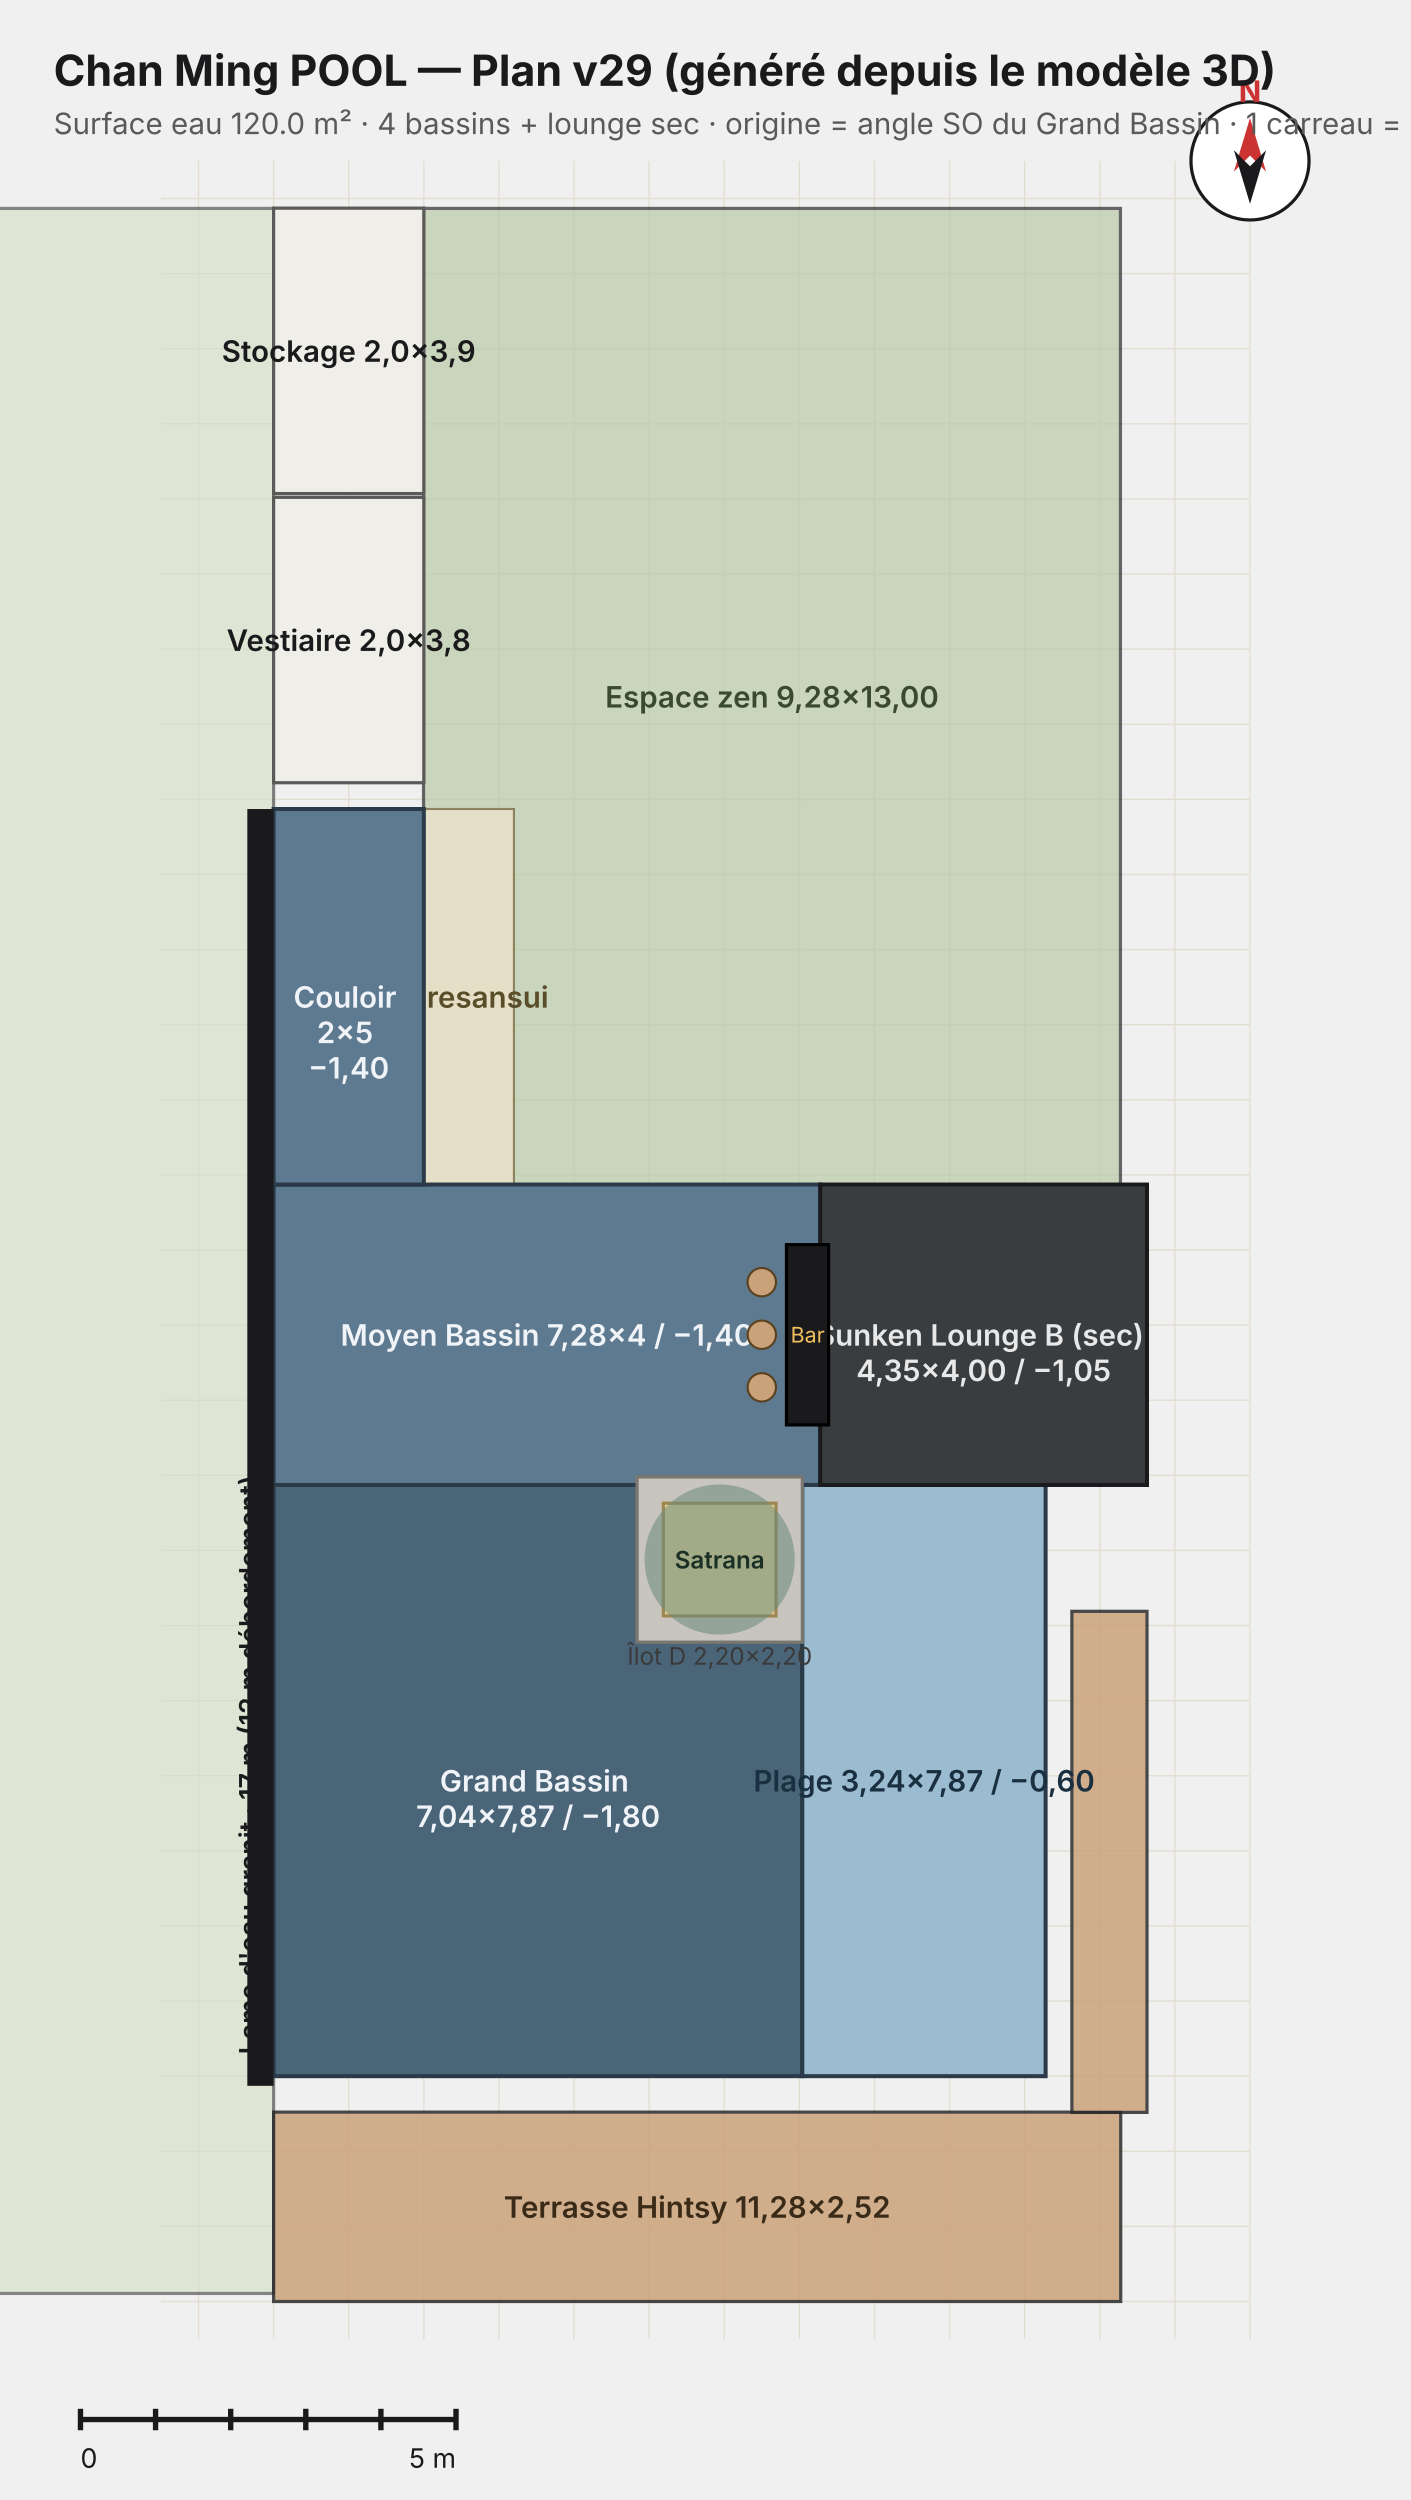
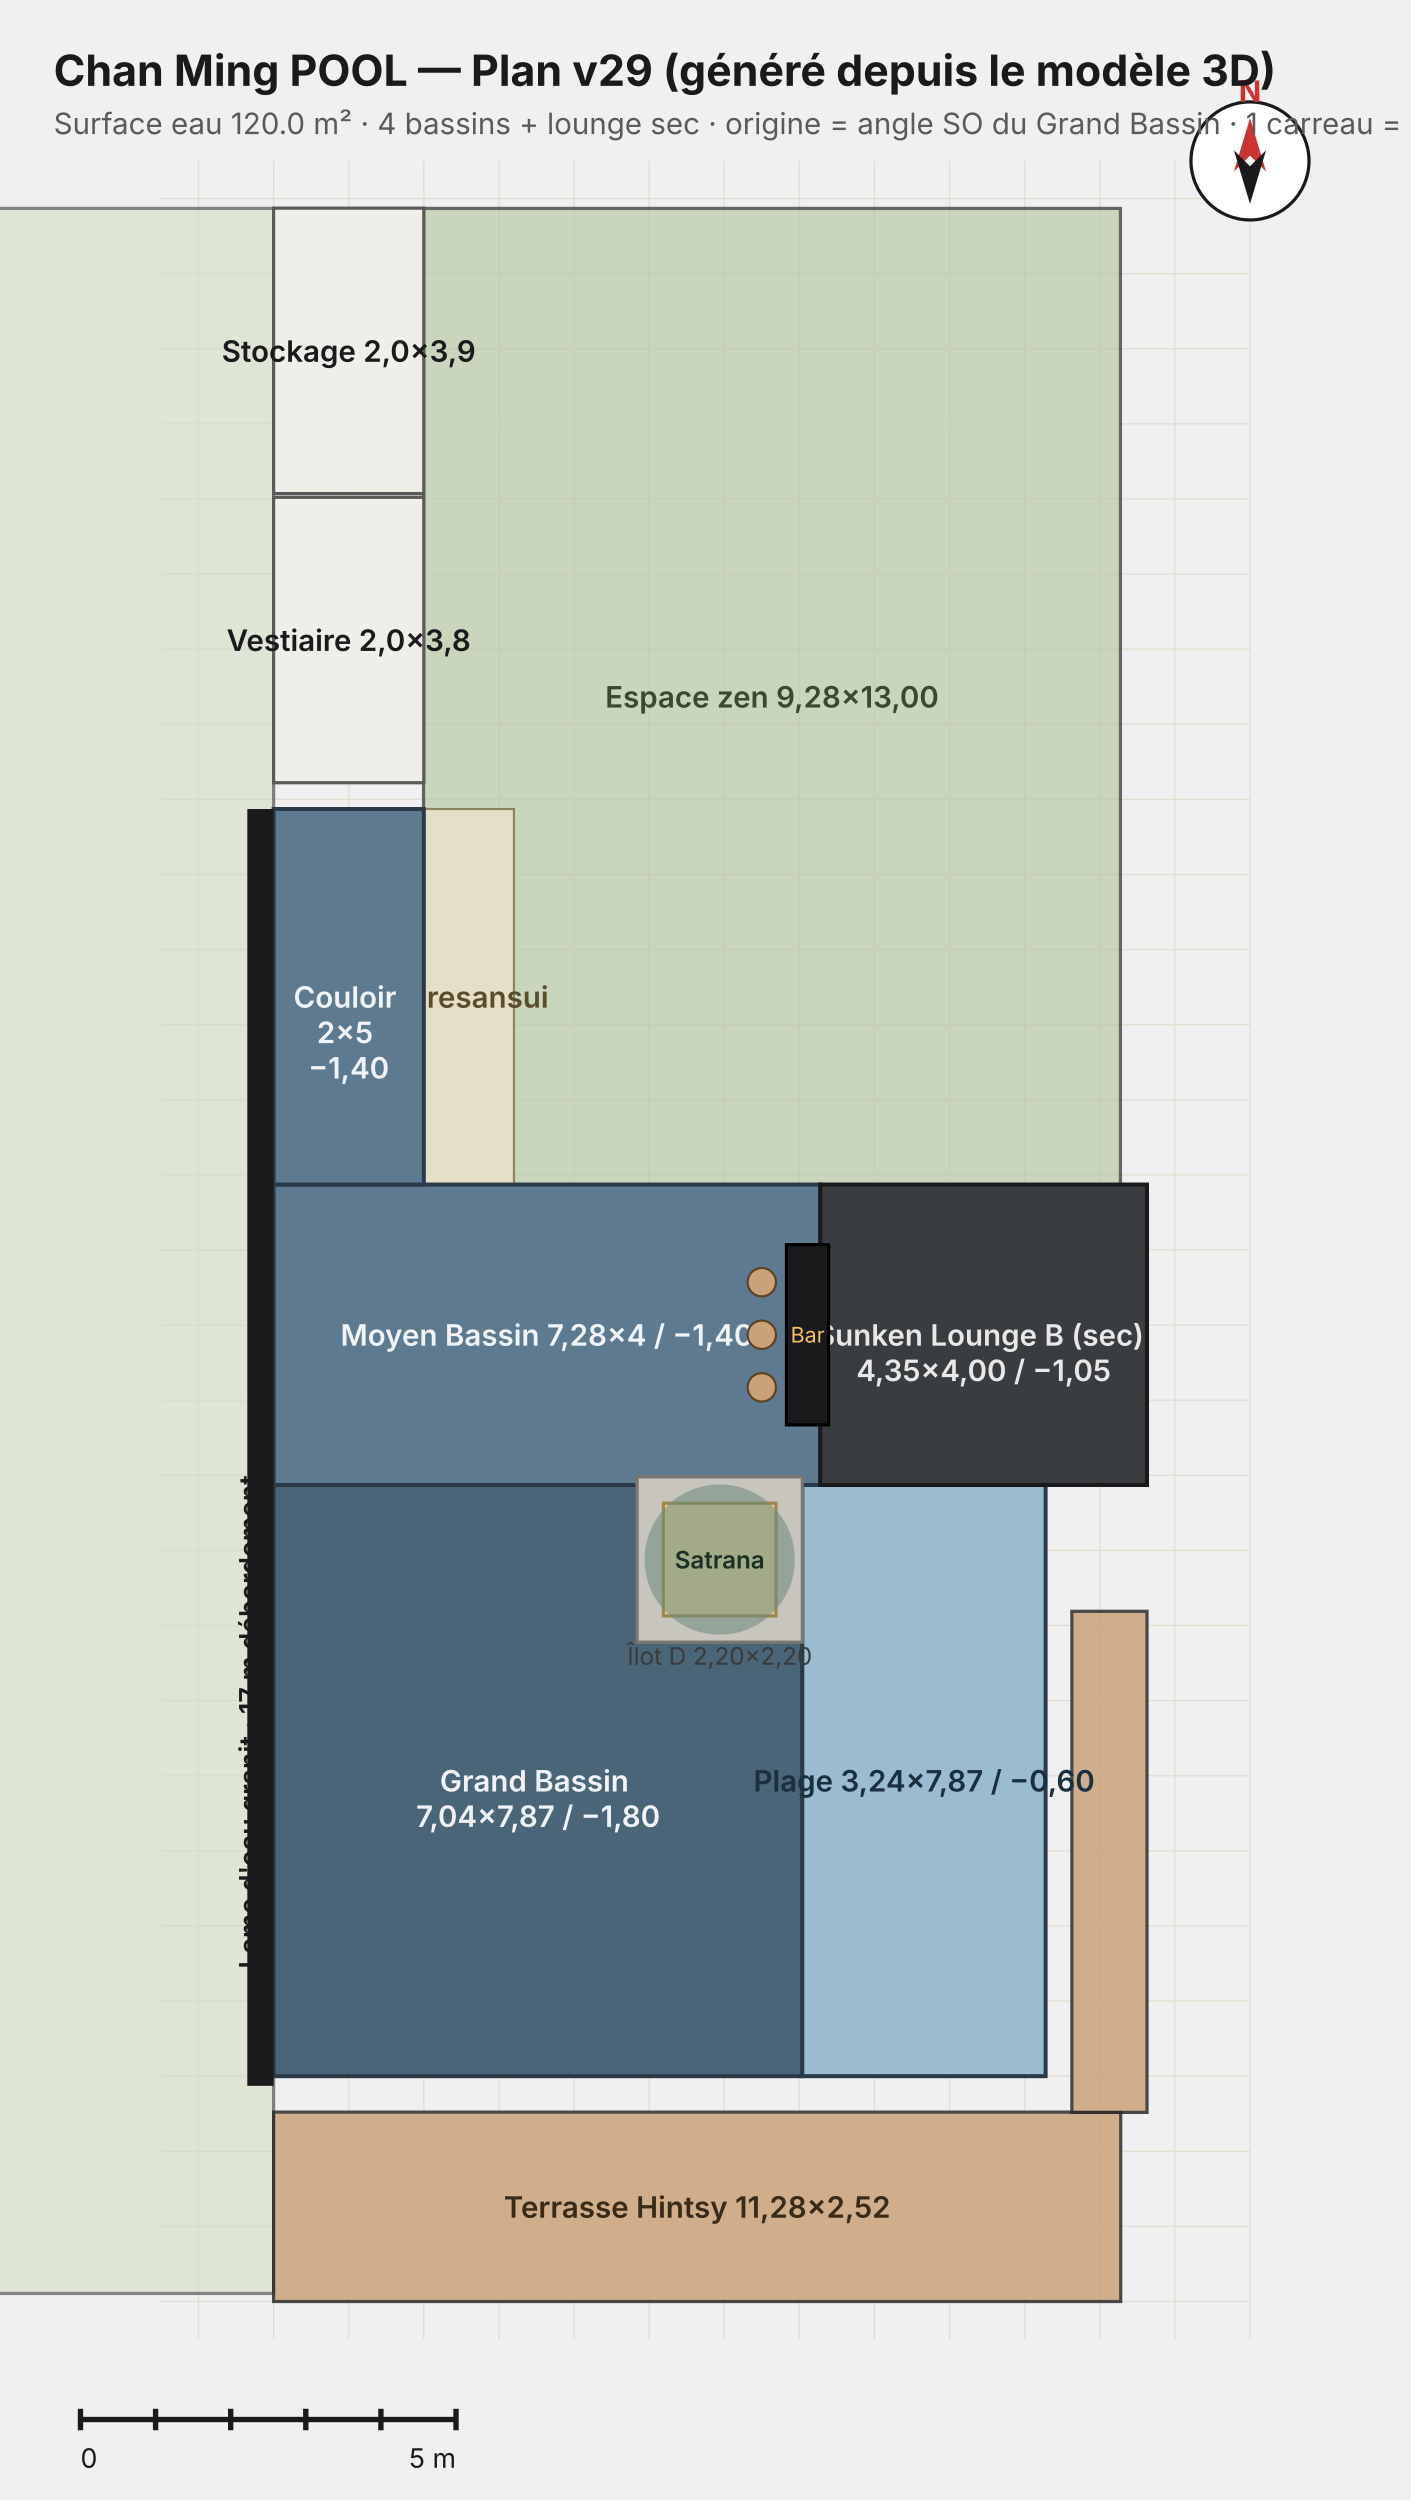
<svg xmlns="http://www.w3.org/2000/svg" viewBox="0 0 526 932" width="526" height="932" preserveAspectRatio="xMidYMid meet" style="max-width:100%;height:auto;background:#f7f4ee;font-family:-apple-system,sans-serif;">
  <g stroke="#e3ddd1" stroke-width="0.5">
    <line x1="74.0" y1="60.0" x2="74.0" y2="872.0" />
    <line x1="102.0" y1="60.0" x2="102.0" y2="872.0" />
    <line x1="130.0" y1="60.0" x2="130.0" y2="872.0" />
    <line x1="158.0" y1="60.0" x2="158.0" y2="872.0" />
    <line x1="186.0" y1="60.0" x2="186.0" y2="872.0" />
    <line x1="214.0" y1="60.0" x2="214.0" y2="872.0" />
    <line x1="242.0" y1="60.0" x2="242.0" y2="872.0" />
    <line x1="270.0" y1="60.0" x2="270.0" y2="872.0" />
    <line x1="298.0" y1="60.0" x2="298.0" y2="872.0" />
    <line x1="326.0" y1="60.0" x2="326.0" y2="872.0" />
    <line x1="354.0" y1="60.0" x2="354.0" y2="872.0" />
    <line x1="382.0" y1="60.0" x2="382.0" y2="872.0" />
    <line x1="410.0" y1="60.0" x2="410.0" y2="872.0" />
    <line x1="438.0" y1="60.0" x2="438.0" y2="872.0" />
    <line x1="466.0" y1="60.0" x2="466.0" y2="872.0" />
    <line x1="60.0" y1="858.0" x2="466.0" y2="858.0" />
    <line x1="60.0" y1="830.0" x2="466.0" y2="830.0" />
    <line x1="60.0" y1="802.0" x2="466.0" y2="802.0" />
    <line x1="60.0" y1="774.0" x2="466.0" y2="774.0" />
    <line x1="60.0" y1="746.0" x2="466.0" y2="746.0" />
    <line x1="60.0" y1="718.0" x2="466.0" y2="718.0" />
    <line x1="60.0" y1="690.0" x2="466.0" y2="690.0" />
    <line x1="60.0" y1="662.0" x2="466.0" y2="662.0" />
    <line x1="60.0" y1="634.0" x2="466.0" y2="634.0" />
    <line x1="60.0" y1="606.0" x2="466.0" y2="606.0" />
    <line x1="60.0" y1="578.0" x2="466.0" y2="578.0" />
    <line x1="60.0" y1="550.0" x2="466.0" y2="550.0" />
    <line x1="60.0" y1="522.0" x2="466.0" y2="522.0" />
    <line x1="60.0" y1="494.0" x2="466.0" y2="494.0" />
    <line x1="60.0" y1="466.0" x2="466.0" y2="466.0" />
    <line x1="60.0" y1="438.0" x2="466.0" y2="438.0" />
    <line x1="60.0" y1="410.0" x2="466.0" y2="410.0" />
    <line x1="60.0" y1="382.0" x2="466.0" y2="382.0" />
    <line x1="60.0" y1="354.0" x2="466.0" y2="354.0" />
    <line x1="60.0" y1="326.0" x2="466.0" y2="326.0" />
    <line x1="60.0" y1="298.0" x2="466.0" y2="298.0" />
    <line x1="60.0" y1="270.0" x2="466.0" y2="270.0" />
    <line x1="60.0" y1="242.0" x2="466.0" y2="242.0" />
    <line x1="60.0" y1="214.0" x2="466.0" y2="214.0" />
    <line x1="60.0" y1="186.0" x2="466.0" y2="186.0" />
    <line x1="60.0" y1="158.0" x2="466.0" y2="158.0" />
    <line x1="60.0" y1="130.0" x2="466.0" y2="130.0" />
    <line x1="60.0" y1="102.0" x2="466.0" y2="102.0" />
    <line x1="60.0" y1="74.0" x2="466.0" y2="74.0" />
  </g>
  <rect x="-70.6" y="77.7" width="172.6" height="777.3" fill="#cfdcc0" stroke="#2a2a2c" stroke-width="1.2" opacity="0.55" />
  <rect x="157.9" y="77.7" width="259.8" height="364.0" fill="#b8c9a5" stroke="#2a2a2c" stroke-width="1.2" opacity="0.7" />
  <text x="287.8" y="259.7" fill="#3a4a30" font-size="11" font-weight="600" text-anchor="middle" dominant-baseline="middle">Espace zen 9,28×13,00</text>
  <rect x="102.0" y="787.4" width="315.8" height="70.6" fill="#caa279" stroke="#2a2a2c" stroke-width="1.2" opacity="0.85" />
  <text x="259.9" y="822.7" fill="#3a2a18" font-size="11" font-weight="600" text-anchor="middle" dominant-baseline="middle">Terrasse Hintsy 11,28×2,52</text>
  <rect x="399.6" y="600.7" width="28.0" height="186.8" fill="#caa279" stroke="#2a2a2c" stroke-width="1.2" opacity="0.85" />
  <rect x="158.0" y="301.6" width="33.6" height="140.0" fill="#e8e0c8" stroke="#8a7d5a" stroke-width="0.8" opacity="0.95" />
  <text x="174.8" y="371.6" fill="#5a4d2a" font-size="11" font-weight="600" text-anchor="middle" dominant-baseline="middle">Karesansui</text>
  <rect x="102.0" y="185.4" width="56.0" height="106.4" fill="#f0eee8" stroke="#5a5a5a" stroke-width="1.2" opacity="1.0" />
  <text x="130.0" y="238.6" fill="#1a1a1c" font-size="11" font-weight="600" text-anchor="middle" dominant-baseline="middle">Vestiaire 2,0×3,8</text>
  <rect x="102.0" y="77.6" width="56.0" height="106.4" fill="#f0eee8" stroke="#5a5a5a" stroke-width="1.2" opacity="1.0" />
  <text x="130.0" y="130.8" fill="#1a1a1c" font-size="11" font-weight="600" text-anchor="middle" dominant-baseline="middle">Stockage 2,0×3,9</text>
  <rect x="102.0" y="553.6" width="197.1" height="220.4" fill="#4a6478" stroke="#2a3a48" stroke-width="1.5" opacity="1.0" />
  <text x="200.6" y="663.8" fill="#f0f4f8" font-size="11" font-weight="600" text-anchor="middle" dominant-baseline="middle">
    <tspan x="200.6" dy="0">Grand Bassin</tspan>
    <tspan x="200.6" dy="1.2em">7,04×7,87 / −1,80</tspan>
  </text>
  <rect x="102.0" y="441.6" width="203.8" height="112.0" fill="#5e7a90" stroke="#2a3a48" stroke-width="1.5" opacity="1.0" />
  <text x="203.9" y="497.6" fill="#f0f4f8" font-size="11" font-weight="600" text-anchor="middle" dominant-baseline="middle">Moyen Bassin 7,28×4 / −1,40</text>
  <rect x="102.0" y="301.6" width="56.0" height="140.0" fill="#5e7a90" stroke="#2a3a48" stroke-width="1.5" opacity="1.0" />
  <text x="130.0" y="371.6" fill="#f0f4f8" font-size="11" font-weight="600" text-anchor="middle" dominant-baseline="middle">
    <tspan x="130.0" dy="0">Couloir</tspan>
    <tspan x="130.0" dy="1.2em">2×5</tspan>
    <tspan x="130.0" dy="1.2em">−1,40</tspan>
  </text>
  <rect x="299.1" y="553.6" width="90.7" height="220.4" fill="#9bbcd0" stroke="#2a3a48" stroke-width="1.5" opacity="1.0" />
  <text x="344.5" y="663.8" fill="#1a3040" font-size="11" font-weight="600" text-anchor="middle" dominant-baseline="middle">Plage 3,24×7,87 / −0,60</text>
  <rect x="305.8" y="441.6" width="121.8" height="112.0" fill="#3a3d40" stroke="#1a1a1c" stroke-width="1.5" opacity="1.0" />
  <text x="366.7" y="497.6" fill="#e8e8e8" font-size="11" font-weight="600" text-anchor="middle" dominant-baseline="middle">
    <tspan x="366.7" dy="0">Sunken Lounge B (sec)</tspan>
    <tspan x="366.7" dy="1.2em">4,35×4,00 / −1,05</tspan>
  </text>
  <rect x="92.2" y="301.6" width="9.8" height="476.0" fill="#1a1a1c" />
-   <text x="96.4" y="550.0" fill="#1a1a1c" font-size="10" font-weight="600" text-anchor="end" transform="rotate(-90 96.4,550.0)">Lame d'eau granit · 17 m (12 m débordement)</text>
+   <text x="96.4" y="550.0" fill="#1a1a1c" font-size="10" font-weight="600" text-anchor="end" transform="rotate(-90 96.4,550.0)">Lame d'eau granit · 17 m débordement</text>
  <rect x="293.2" y="464.0" width="15.7" height="67.2" fill="#1a1a1c" stroke="#000" stroke-width="1.2" opacity="1.0" />
  <text x="301.1" y="497.6" fill="#f0c060" font-size="8" text-anchor="middle" dominant-baseline="middle">Bar</text>
  <circle cx="284.0" cy="517.2" r="5.3" fill="#caa279" stroke="#5a4220" stroke-width="0.8" />
  <circle cx="284.0" cy="497.6" r="5.3" fill="#caa279" stroke="#5a4220" stroke-width="0.8" />
  <circle cx="284.0" cy="478.0" r="5.3" fill="#caa279" stroke="#5a4220" stroke-width="0.8" />
  <rect x="237.5" y="550.6" width="61.6" height="61.6" fill="#c8c4be" stroke="#7a7770" stroke-width="1.2" opacity="1.0" />
  <rect x="247.3" y="560.4" width="42.0" height="42.0" fill="#e8d099" stroke="#a08850" stroke-width="1.2" opacity="1.0" />
  <circle cx="268.3" cy="581.4" r="28.0" fill="#6a8a78" opacity="0.55" />
  <text x="268.3" y="581.4" fill="#1a3024" font-size="9" font-weight="600" text-anchor="middle" dominant-baseline="middle">Satrana</text>
  <text x="268.3" y="620.6" fill="#3a3a3a" font-size="9" text-anchor="middle">Îlot D 2,20×2,20</text>
  <circle cx="466.0" cy="60" r="22" fill="#fff" stroke="#1a1a1c" stroke-width="1.2" />
  <polygon points="466.0,44 460.0,64 466.0,58 472.0,64" fill="#c33" />
  <polygon points="466.0,76 460.0,56 466.0,62 472.0,56" fill="#1a1a1c" />
  <text x="466.0" y="38" font-size="11" font-weight="700" text-anchor="middle" fill="#c33">N</text>
  <line x1="30" y1="902.0" x2="170" y2="902.0" stroke="#1a1a1c" stroke-width="2" />
  <line x1="30" y1="898.0" x2="30" y2="906.0" stroke="#1a1a1c" stroke-width="2" />
  <line x1="58" y1="898.0" x2="58" y2="906.0" stroke="#1a1a1c" stroke-width="2" />
  <line x1="86" y1="898.0" x2="86" y2="906.0" stroke="#1a1a1c" stroke-width="2" />
  <line x1="114" y1="898.0" x2="114" y2="906.0" stroke="#1a1a1c" stroke-width="2" />
  <line x1="142" y1="898.0" x2="142" y2="906.0" stroke="#1a1a1c" stroke-width="2" />
  <line x1="170" y1="898.0" x2="170" y2="906.0" stroke="#1a1a1c" stroke-width="2" />
  <text x="30" y="920.0" font-size="10" fill="#1a1a1c">0</text>
  <text x="170" y="920.0" font-size="10" fill="#1a1a1c" text-anchor="end">5 m</text>
  <text x="20" y="32" font-size="16" font-weight="700" fill="#1a1a1c">Chan Ming POOL — Plan v29 (généré depuis le modèle 3D)</text>
  <text x="20" y="50" font-size="11" fill="#5a5a5a">Surface eau 120.0 m² · 4 bassins + lounge sec · origine = angle SO du Grand Bassin · 1 carreau = 1 m</text>
</svg>
